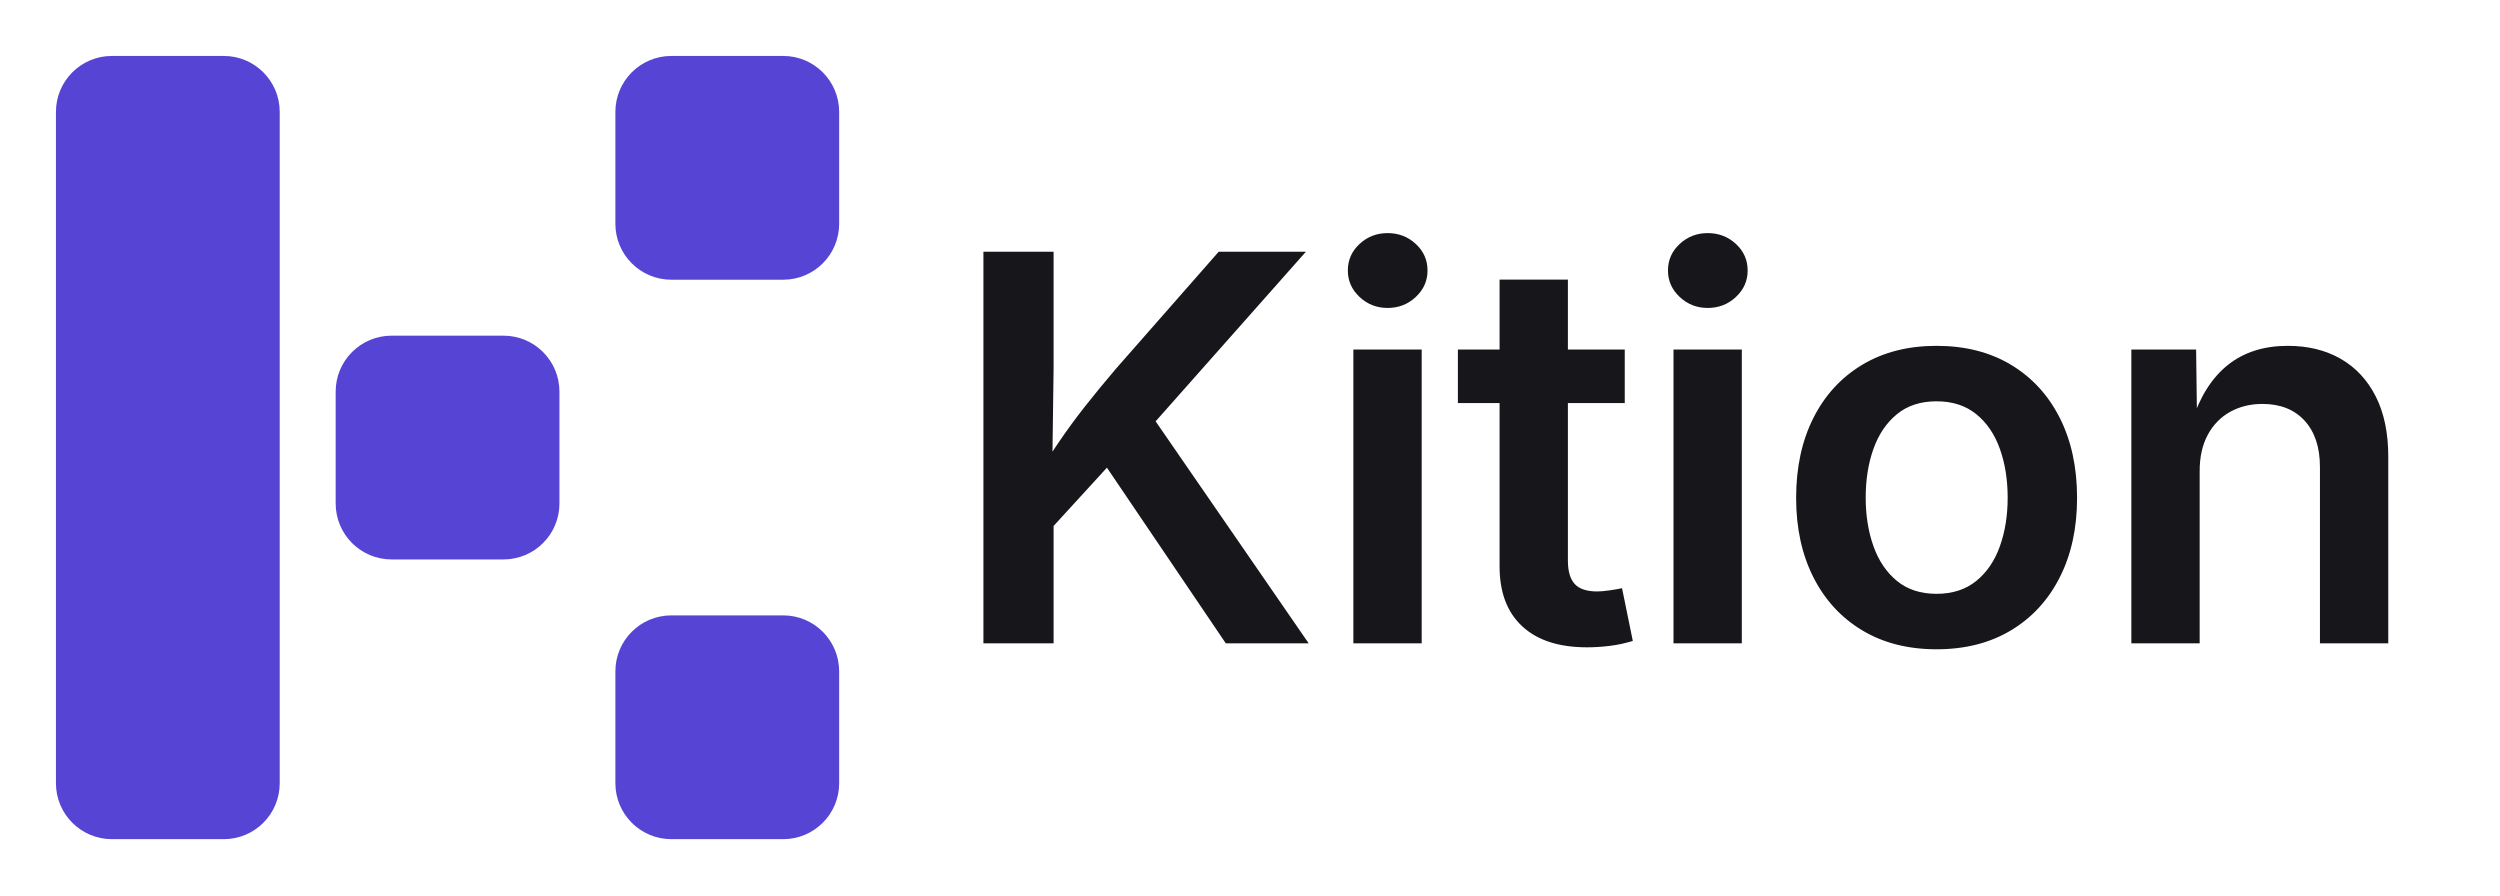
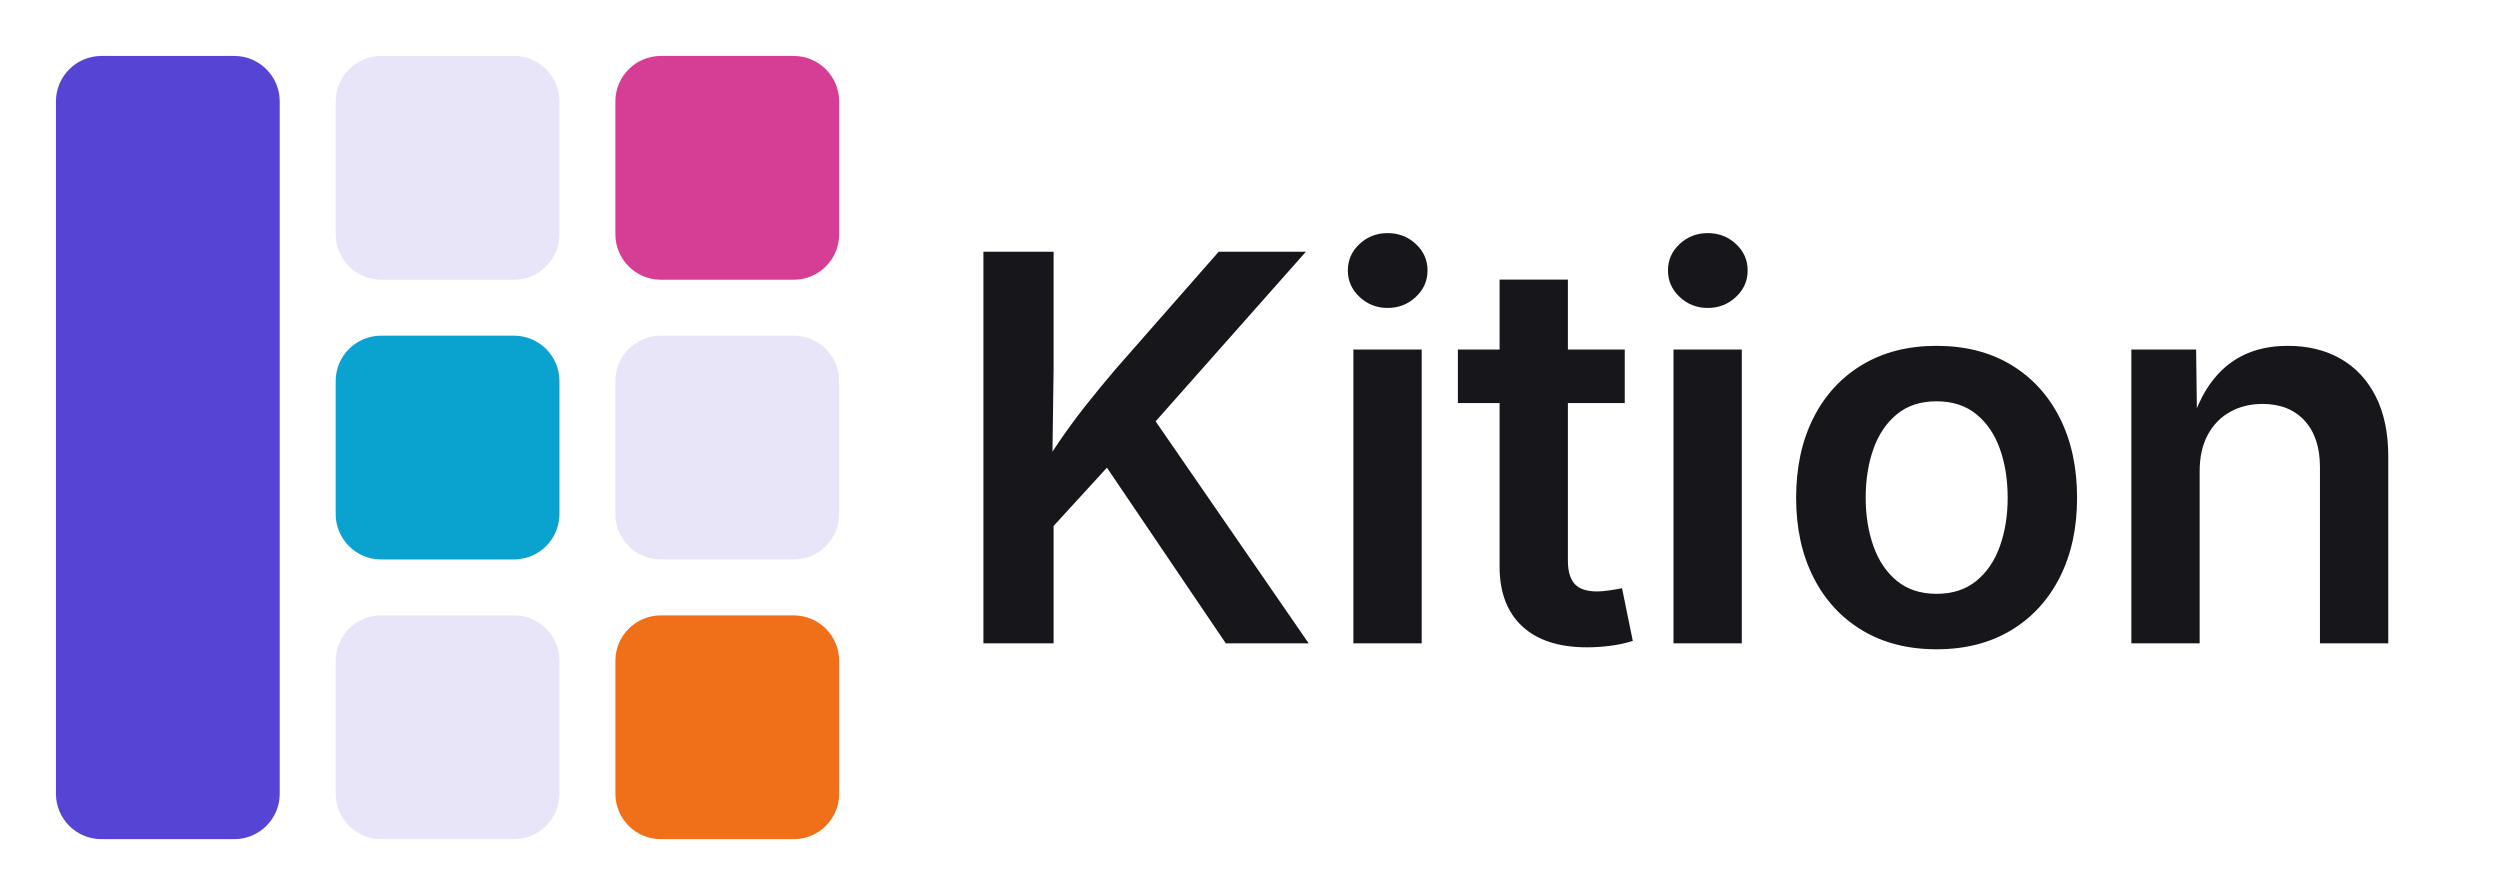
<svg xmlns="http://www.w3.org/2000/svg" viewBox="0 0 715 256" role="img">
-   <rect x="16" y="16" width="64" height="224" rx="16" fill="#5645d4" />
-   <rect x="176" y="16" width="64" height="64" rx="16" fill="#5645d4" />
-   <rect x="96" y="96" width="64" height="64" rx="16" fill="#5645d4" />
-   <rect x="176" y="176" width="64" height="64" rx="16" fill="#5645d4" />
+   <rect x="16" y="16" width="64" height="224" rx="13" fill="#5645d4" />
+   <rect x="176" y="16" width="64" height="64" rx="13" fill="#d63e95" />
+   <rect x="96" y="96" width="64" height="64" rx="13" fill="#0aa3cf" />
+   <rect x="176" y="176" width="64" height="64" rx="13" fill="#f0701a" />
+   <rect x="96" y="16" width="64" height="64" rx="13" fill="#5645d4" fill-opacity="0.14" />
+   <rect x="176" y="96" width="64" height="64" rx="13" fill="#5645d4" fill-opacity="0.14" />
+   <rect x="96" y="176" width="64" height="64" rx="13" fill="#5645d4" fill-opacity="0.14" />
  <path fill="#17171b" d="M295.819 156.443V137.423Q299.381 131.512 302.866 126.39Q306.351 121.268 310.321 116.223Q314.292 111.178 319.124 105.504L348.541 72H373.482L326.027 125.564L324.518 125.083ZM281.257 184.0V72H301.33V105.194L300.969 132.246L301.33 142.05V184.0ZM350.583 184.0 314.938 131.325 327.542 116.196 374.288 184.0ZM387.063 184.0V99.962H406.601V184.0ZM396.853 88.074Q392.181 88.074 388.831 84.927Q385.482 81.781 385.482 77.376Q385.482 72.881 388.831 69.774Q392.181 66.666 396.853 66.666Q401.566 66.666 404.919 69.771Q408.273 72.875 408.273 77.374Q408.273 81.784 404.919 84.929Q401.566 88.074 396.853 88.074ZM464.678 99.962V115.272H416.956V99.962ZM428.881 79.968H448.418V160.334Q448.418 164.889 450.372 167.023Q452.327 169.156 456.825 169.156Q458.13 169.156 460.338 168.842Q462.547 168.528 463.903 168.227L466.982 183.305Q463.767 184.301 460.409 184.717Q457.05 185.134 453.905 185.134Q441.843 185.134 435.362 179.126Q428.881 173.119 428.881 162.009ZM478.621 184.0V99.962H498.158V184.0ZM488.41 88.074Q483.738 88.074 480.389 84.927Q477.039 81.781 477.039 77.376Q477.039 72.881 480.389 69.774Q483.738 66.666 488.41 66.666Q493.123 66.666 496.477 69.771Q499.83 72.875 499.83 77.374Q499.83 81.784 496.477 84.929Q493.123 88.074 488.41 88.074ZM553.846 185.696Q541.608 185.696 532.582 180.27Q523.556 174.845 518.624 165.086Q513.691 155.328 513.691 142.399Q513.691 129.326 518.624 119.544Q523.556 109.761 532.582 104.336Q541.608 98.91 553.846 98.91Q566.131 98.91 575.154 104.336Q584.177 109.761 589.11 119.544Q594.042 129.326 594.042 142.399Q594.042 155.328 589.11 165.086Q584.177 174.845 575.154 180.27Q566.131 185.696 553.846 185.696ZM553.846 169.833Q560.689 169.833 565.216 166.149Q569.742 162.466 571.967 156.229Q574.192 149.991 574.192 142.345Q574.192 134.624 571.967 128.379Q569.742 122.134 565.216 118.454Q560.689 114.773 553.846 114.773Q547.023 114.773 542.531 118.454Q538.039 122.134 535.814 128.355Q533.589 134.576 533.589 142.345Q533.589 149.991 535.814 156.229Q538.039 162.466 542.531 166.149Q547.023 169.833 553.846 169.833ZM629.103 134.774V184.0H609.566V99.962H628.09L628.355 120.739H626.827Q630.309 109.845 637.169 104.378Q644.029 98.91 654.306 98.91Q662.962 98.91 669.419 102.608Q675.876 106.307 679.46 113.375Q683.044 120.444 683.044 130.577V184.0H663.506V133.571Q663.506 125.119 659.123 120.322Q654.739 115.525 647.054 115.525Q641.879 115.525 637.812 117.791Q633.746 120.056 631.425 124.348Q629.103 128.64 629.103 134.774Z" />
</svg>
